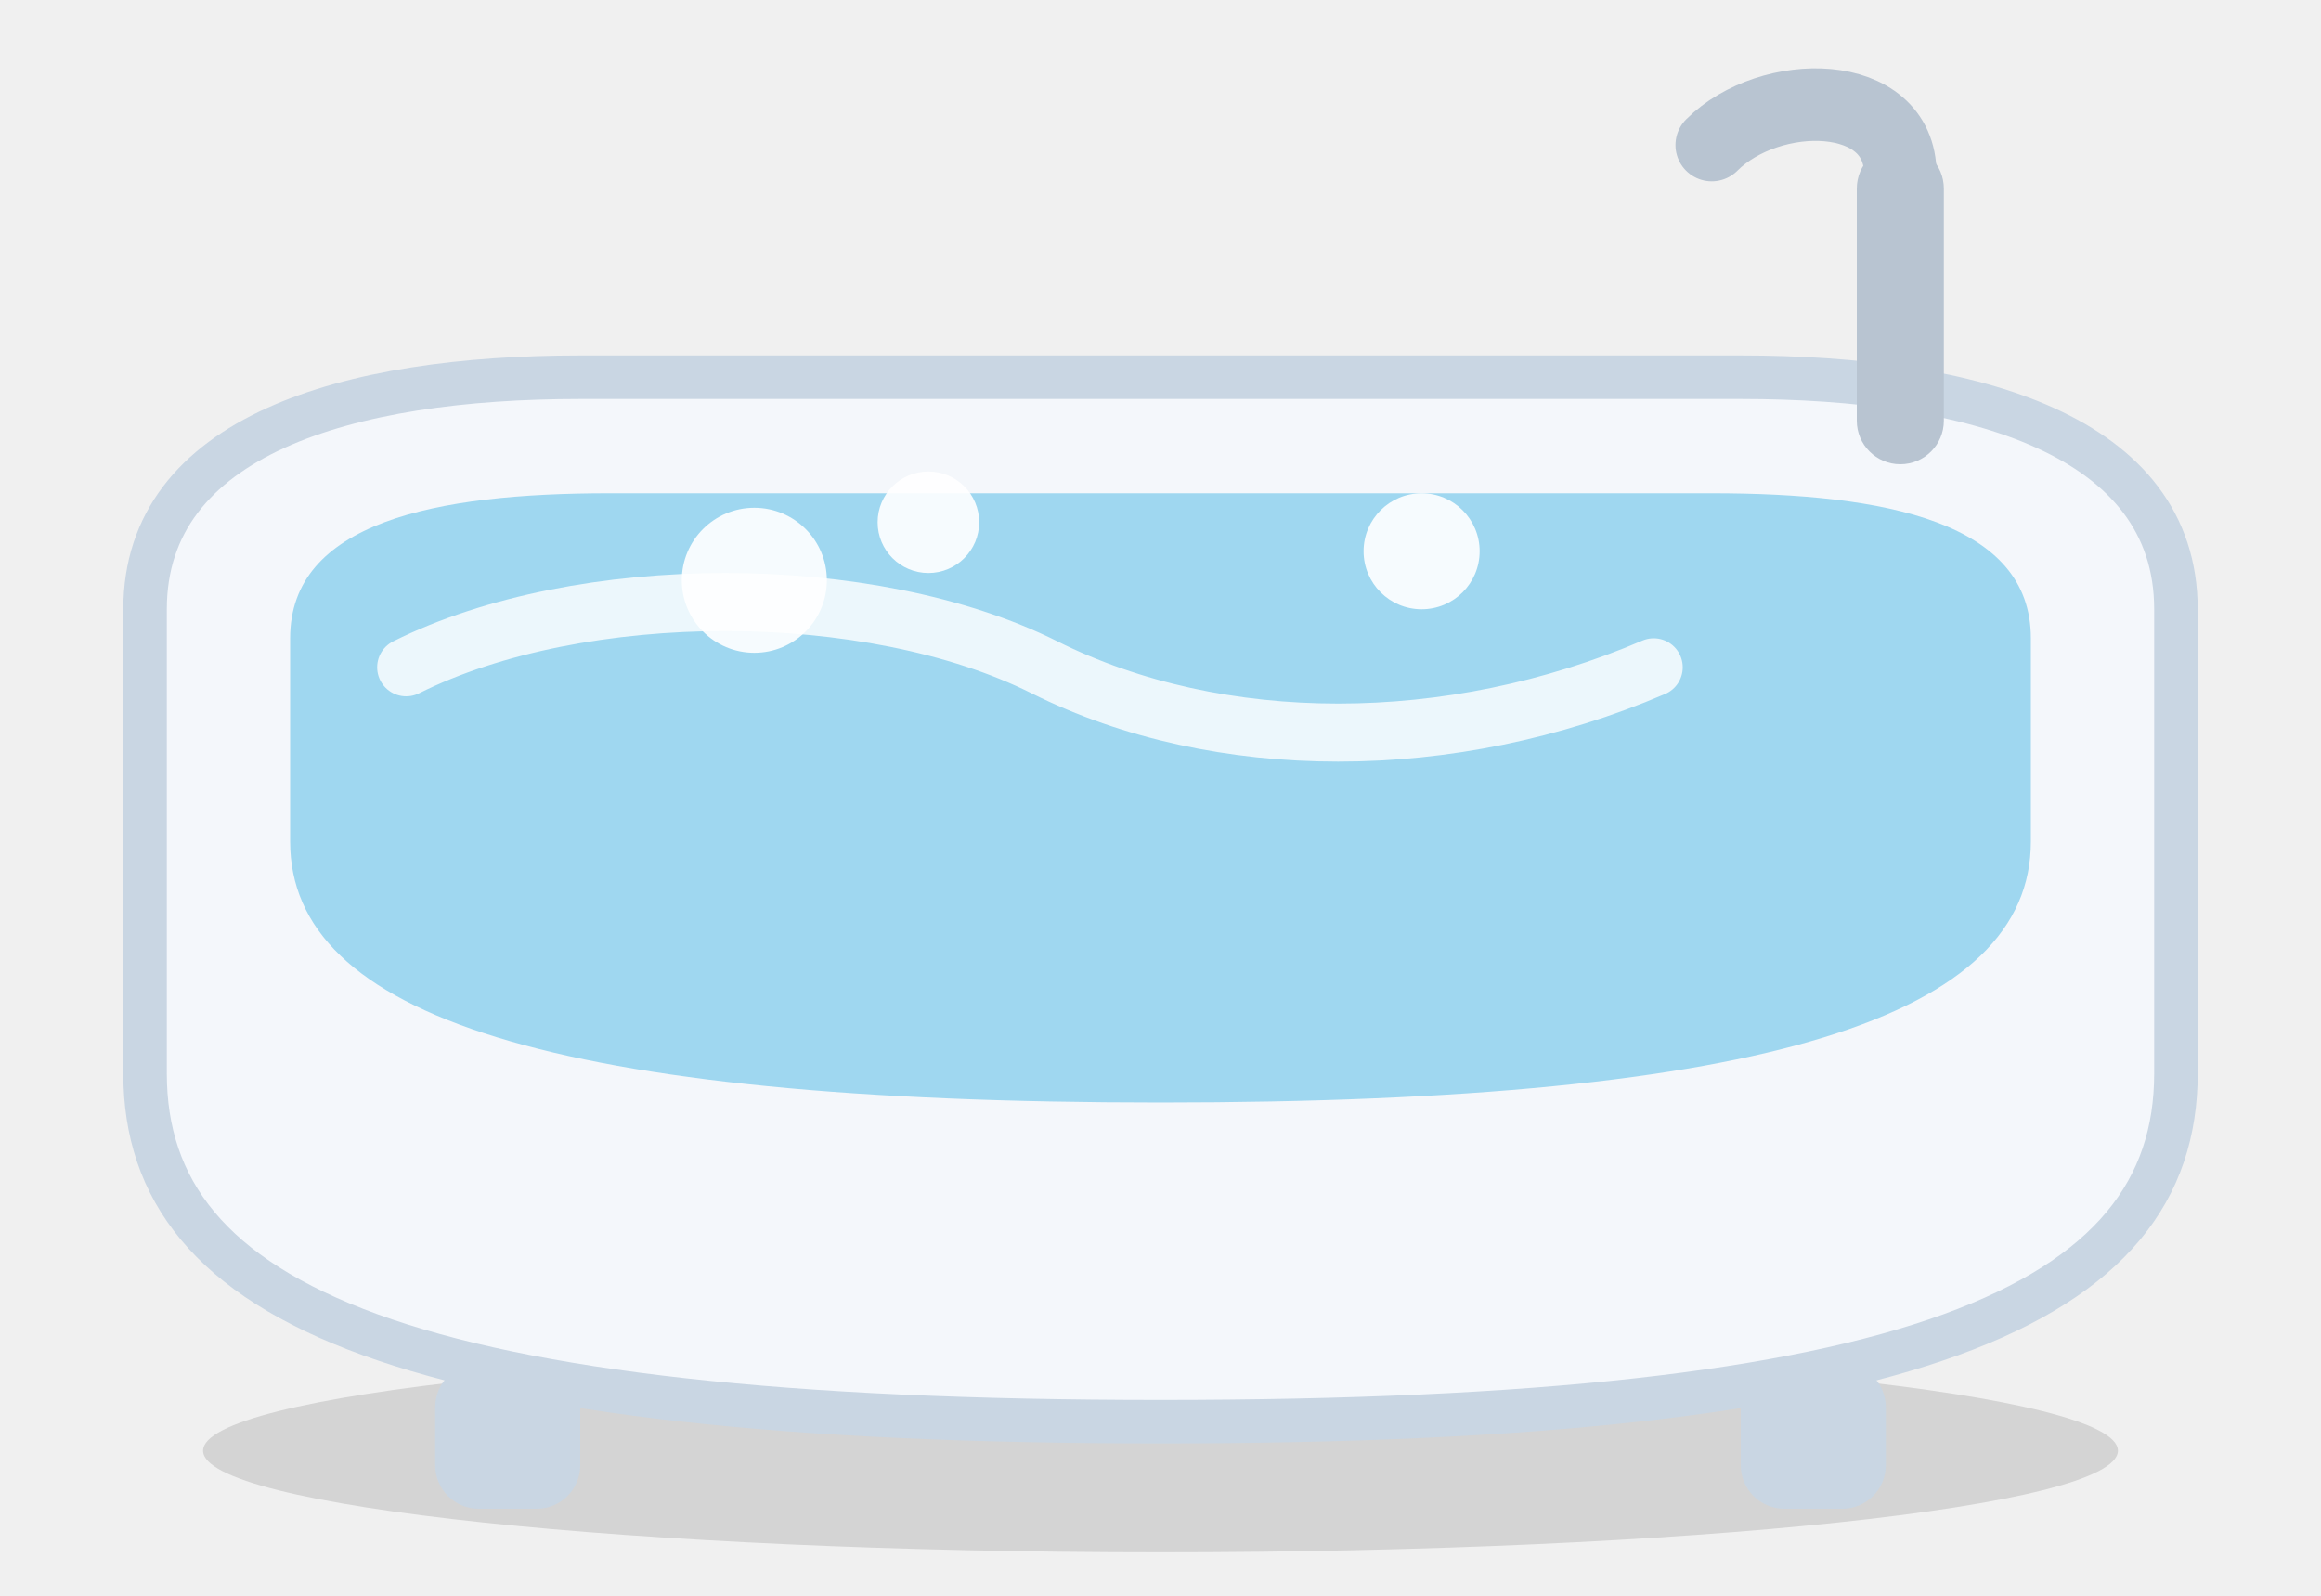
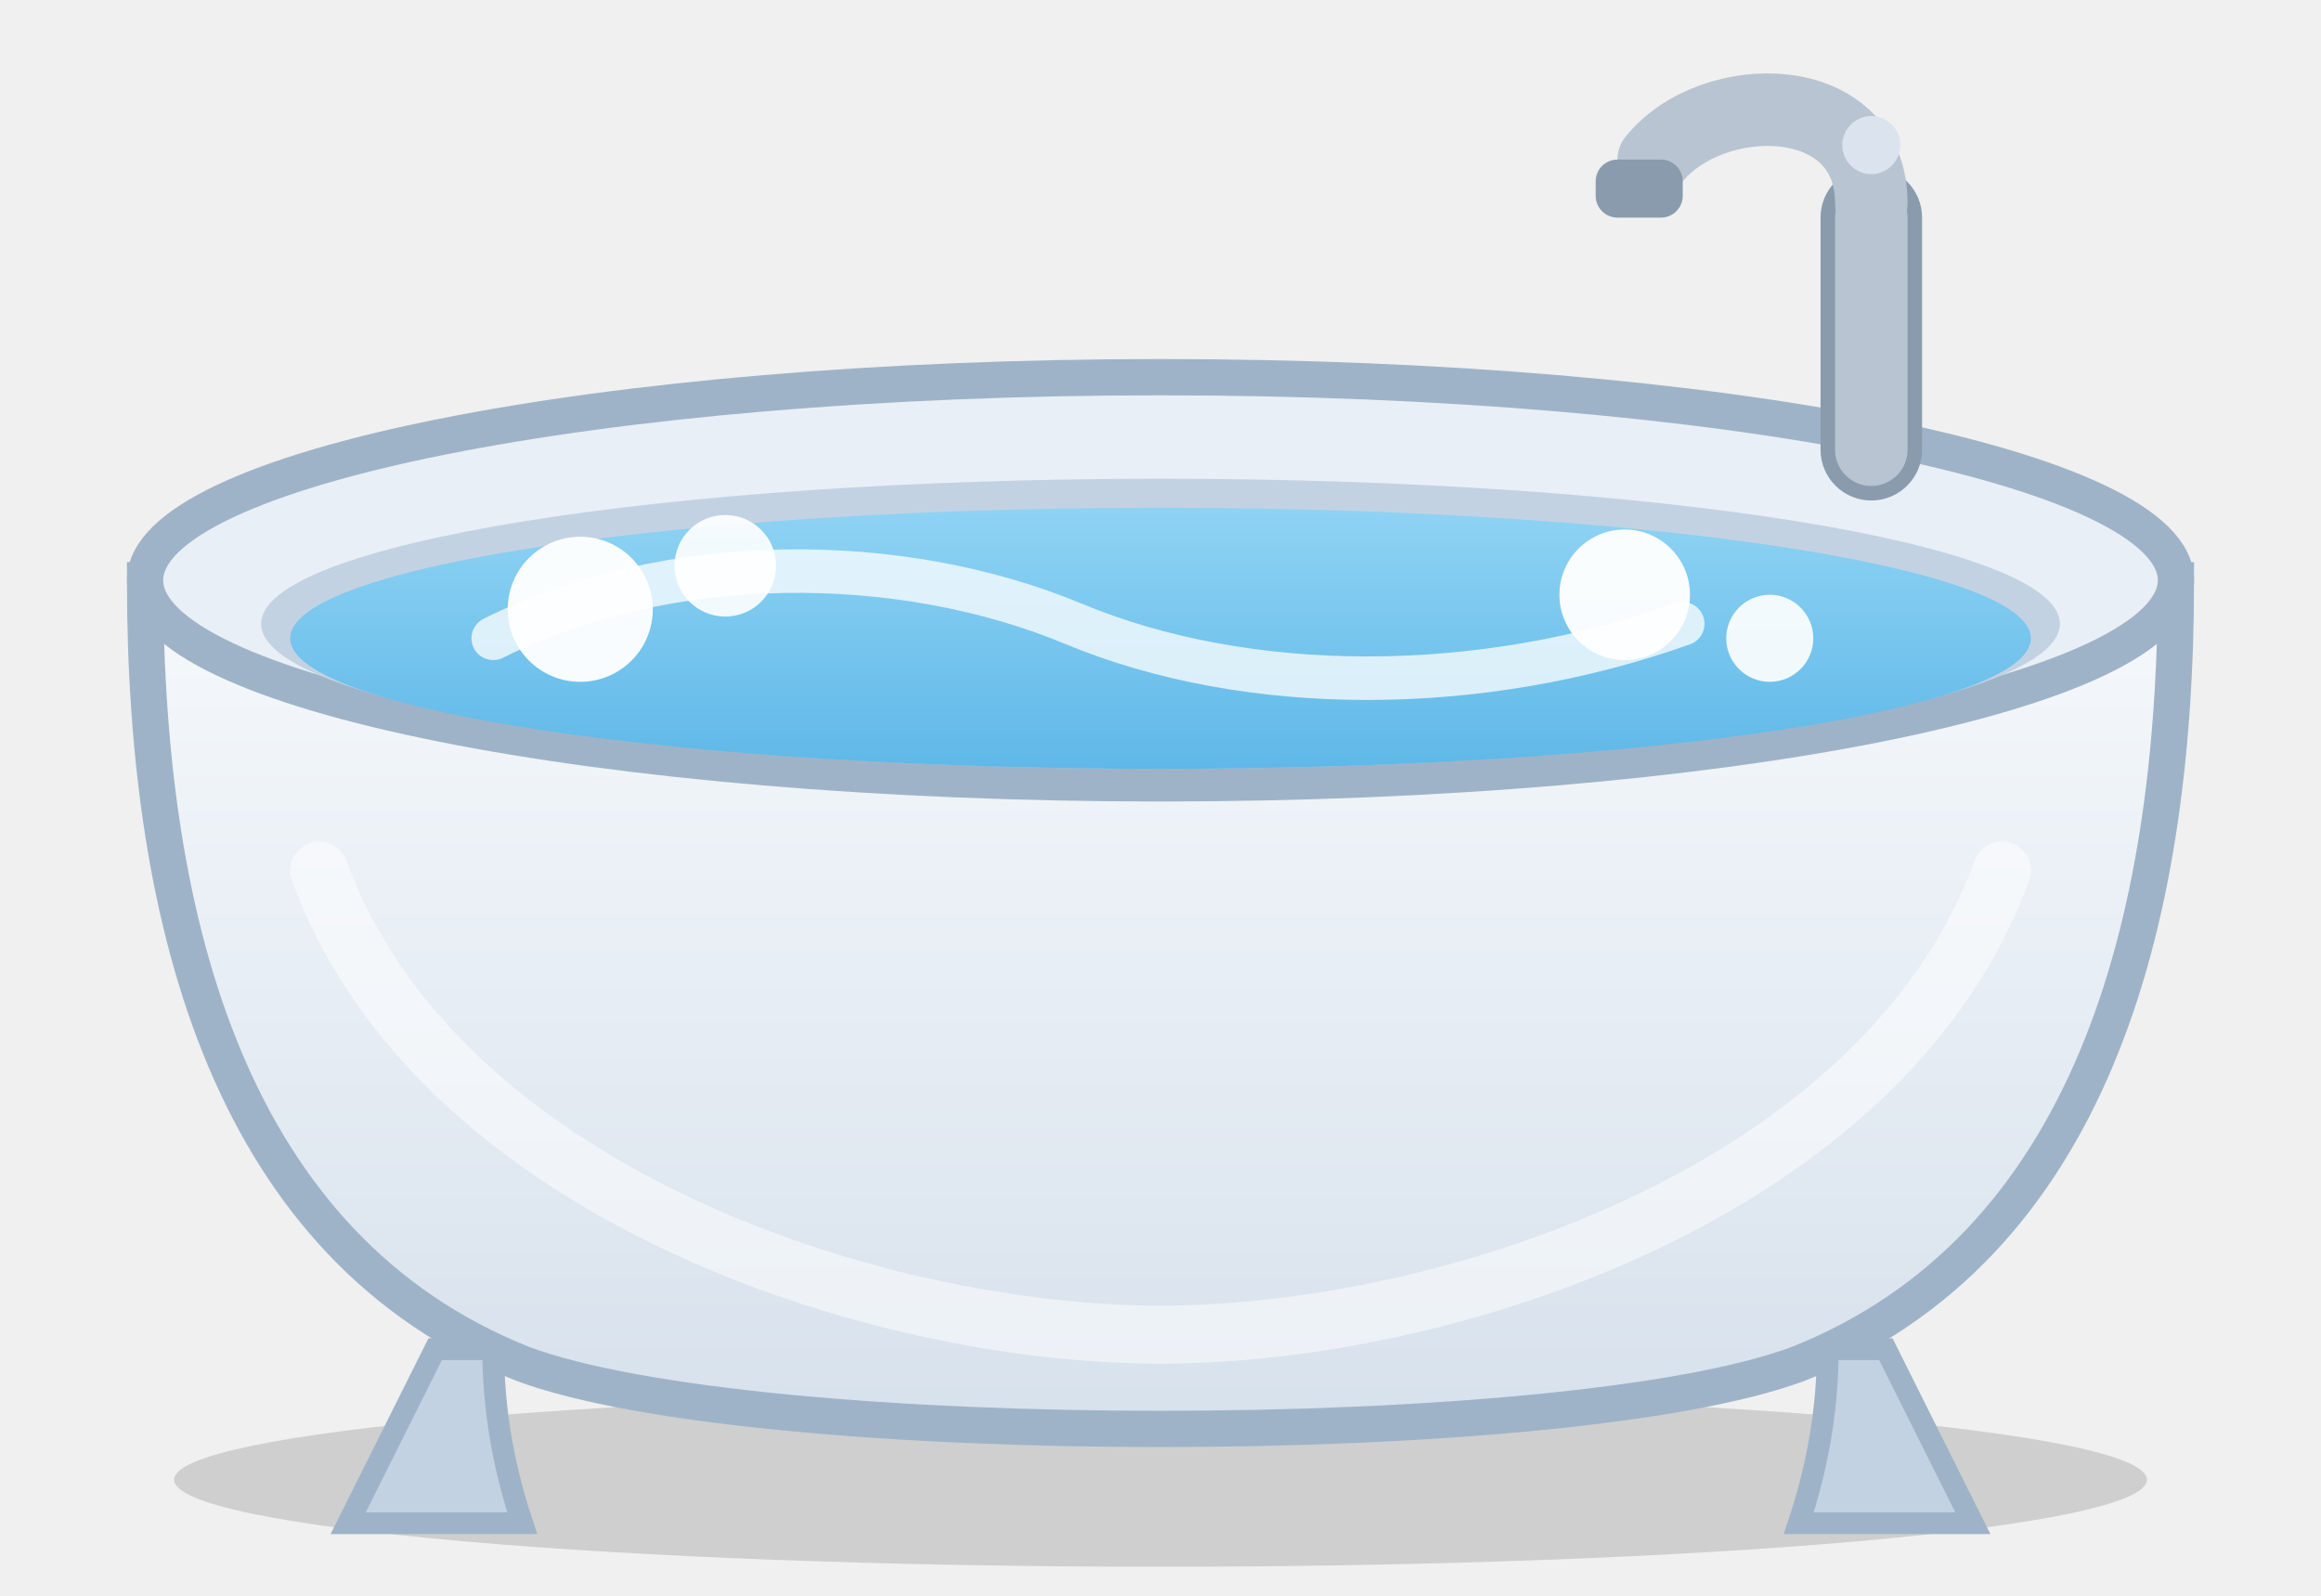
<svg xmlns="http://www.w3.org/2000/svg" viewBox="0 0 160 110">
-   <ellipse cx="80" cy="100" rx="66" ry="7" fill="#000" opacity="0.12" />
-   <path d="M10 42 C10 30, 24 26, 40 26 L120 26 C136 26, 150 30, 150 42 L150 74 C150 90, 132 98, 80 98 C28 98, 10 90, 10 74 Z" fill="#f4f7fb" stroke="#c9d6e3" stroke-width="3" />
-   <path d="M20 44 C20 36, 30 34, 42 34 L118 34 C130 34, 140 36, 140 44 L140 58 C140 70, 122 76, 80 76 C38 76, 20 70, 20 58 Z" fill="#9fd7f0" />
-   <path d="M28 46 C40 40, 60 40, 72 46 C84 52, 100 52, 114 46" fill="none" stroke="#ffffff" stroke-width="4" stroke-linecap="round" opacity="0.8" />
-   <circle cx="52" cy="40" r="5" fill="#ffffff" opacity="0.9" />
-   <circle cx="64" cy="36" r="3.5" fill="#ffffff" opacity="0.9" />
-   <circle cx="98" cy="38" r="4" fill="#ffffff" opacity="0.9" />
-   <rect x="128" y="10" width="6" height="22" rx="3" fill="#b8c4d1" />
-   <path d="M131 12 C131 6, 122 6, 118 10" fill="none" stroke="#b8c4d1" stroke-width="5" stroke-linecap="round" />
-   <rect x="30" y="94" width="10" height="10" rx="3" fill="#c9d6e3" />
-   <rect x="120" y="94" width="10" height="10" rx="3" fill="#c9d6e3" />
+   <defs>
+     <linearGradient id="tub-shell" x1="0" y1="0" x2="0" y2="1">
+       <stop offset="0" stop-color="#f6f9fc" />
+       <stop offset="1" stop-color="#d7e1ec" />
+     </linearGradient>
+     <linearGradient id="tub-water" x1="0" y1="0" x2="0" y2="1">
+       <stop offset="0" stop-color="#8fd3f4" />
+       <stop offset="1" stop-color="#5fb8e8" />
+     </linearGradient>
+   </defs>
+   <ellipse cx="80" cy="102" rx="68" ry="6" fill="#000" opacity="0.14" />
+   <path d="M 10 40 C 10 64, 16 86, 36 94 C 52 100, 108 100, 124 94 C 144 86, 150 64, 150 40 Z" fill="url(#tub-shell)" stroke="#9fb3c8" stroke-width="2.5" />
+   <ellipse cx="80" cy="40" rx="70" ry="14" fill="#e8eff6" stroke="#9fb3c8" stroke-width="2.5" />
+   <ellipse cx="80" cy="43" rx="62" ry="10" fill="#c3d2e2" />
+   <ellipse cx="80" cy="44" rx="60" ry="9" fill="url(#tub-water)" />
+   <path d="M 34 44 C 46 38, 62 38, 74 43 C 86 48, 102 48, 116 43" fill="none" stroke="#fff" stroke-width="3" stroke-linecap="round" opacity="0.75" />
+   <circle cx="40" cy="42" r="5" fill="#fff" opacity="0.95" />
+   <circle cx="50" cy="39" r="3.5" fill="#fff" opacity="0.9" />
+   <circle cx="112" cy="41" r="4.5" fill="#fff" opacity="0.95" />
+   <circle cx="122" cy="44" r="3" fill="#fff" opacity="0.9" />
+   <path d="M 22 60 C 30 82, 60 92, 80 92 C 100 92, 130 82, 138 60" fill="none" stroke="#fff" stroke-width="4" stroke-linecap="round" opacity="0.5" />
+   <rect x="126" y="12" width="6" height="22" rx="3" fill="#b8c4d1" stroke="#8a9bad" stroke-width="1" />
+   <path d="M129 14 C 129 6, 118 6, 114 11" fill="none" stroke="#b8c4d1" stroke-width="5" stroke-linecap="round" />
+   <circle cx="129" cy="10" r="2" fill="#dbe4ee" />
+   <rect x="110" y="11" width="6" height="4" rx="1.5" fill="#8a9bad" />
+   <path d="M 30 93 q -4 8 -6 12 h 12 q -2 -6 -2 -12 z" fill="#c3d2e2" stroke="#9fb3c8" stroke-width="1.5" />
+   <path d="M 130 93 q 4 8 6 12 h -12 q 2 -6 2 -12 z" fill="#c3d2e2" stroke="#9fb3c8" stroke-width="1.5" />
</svg>
